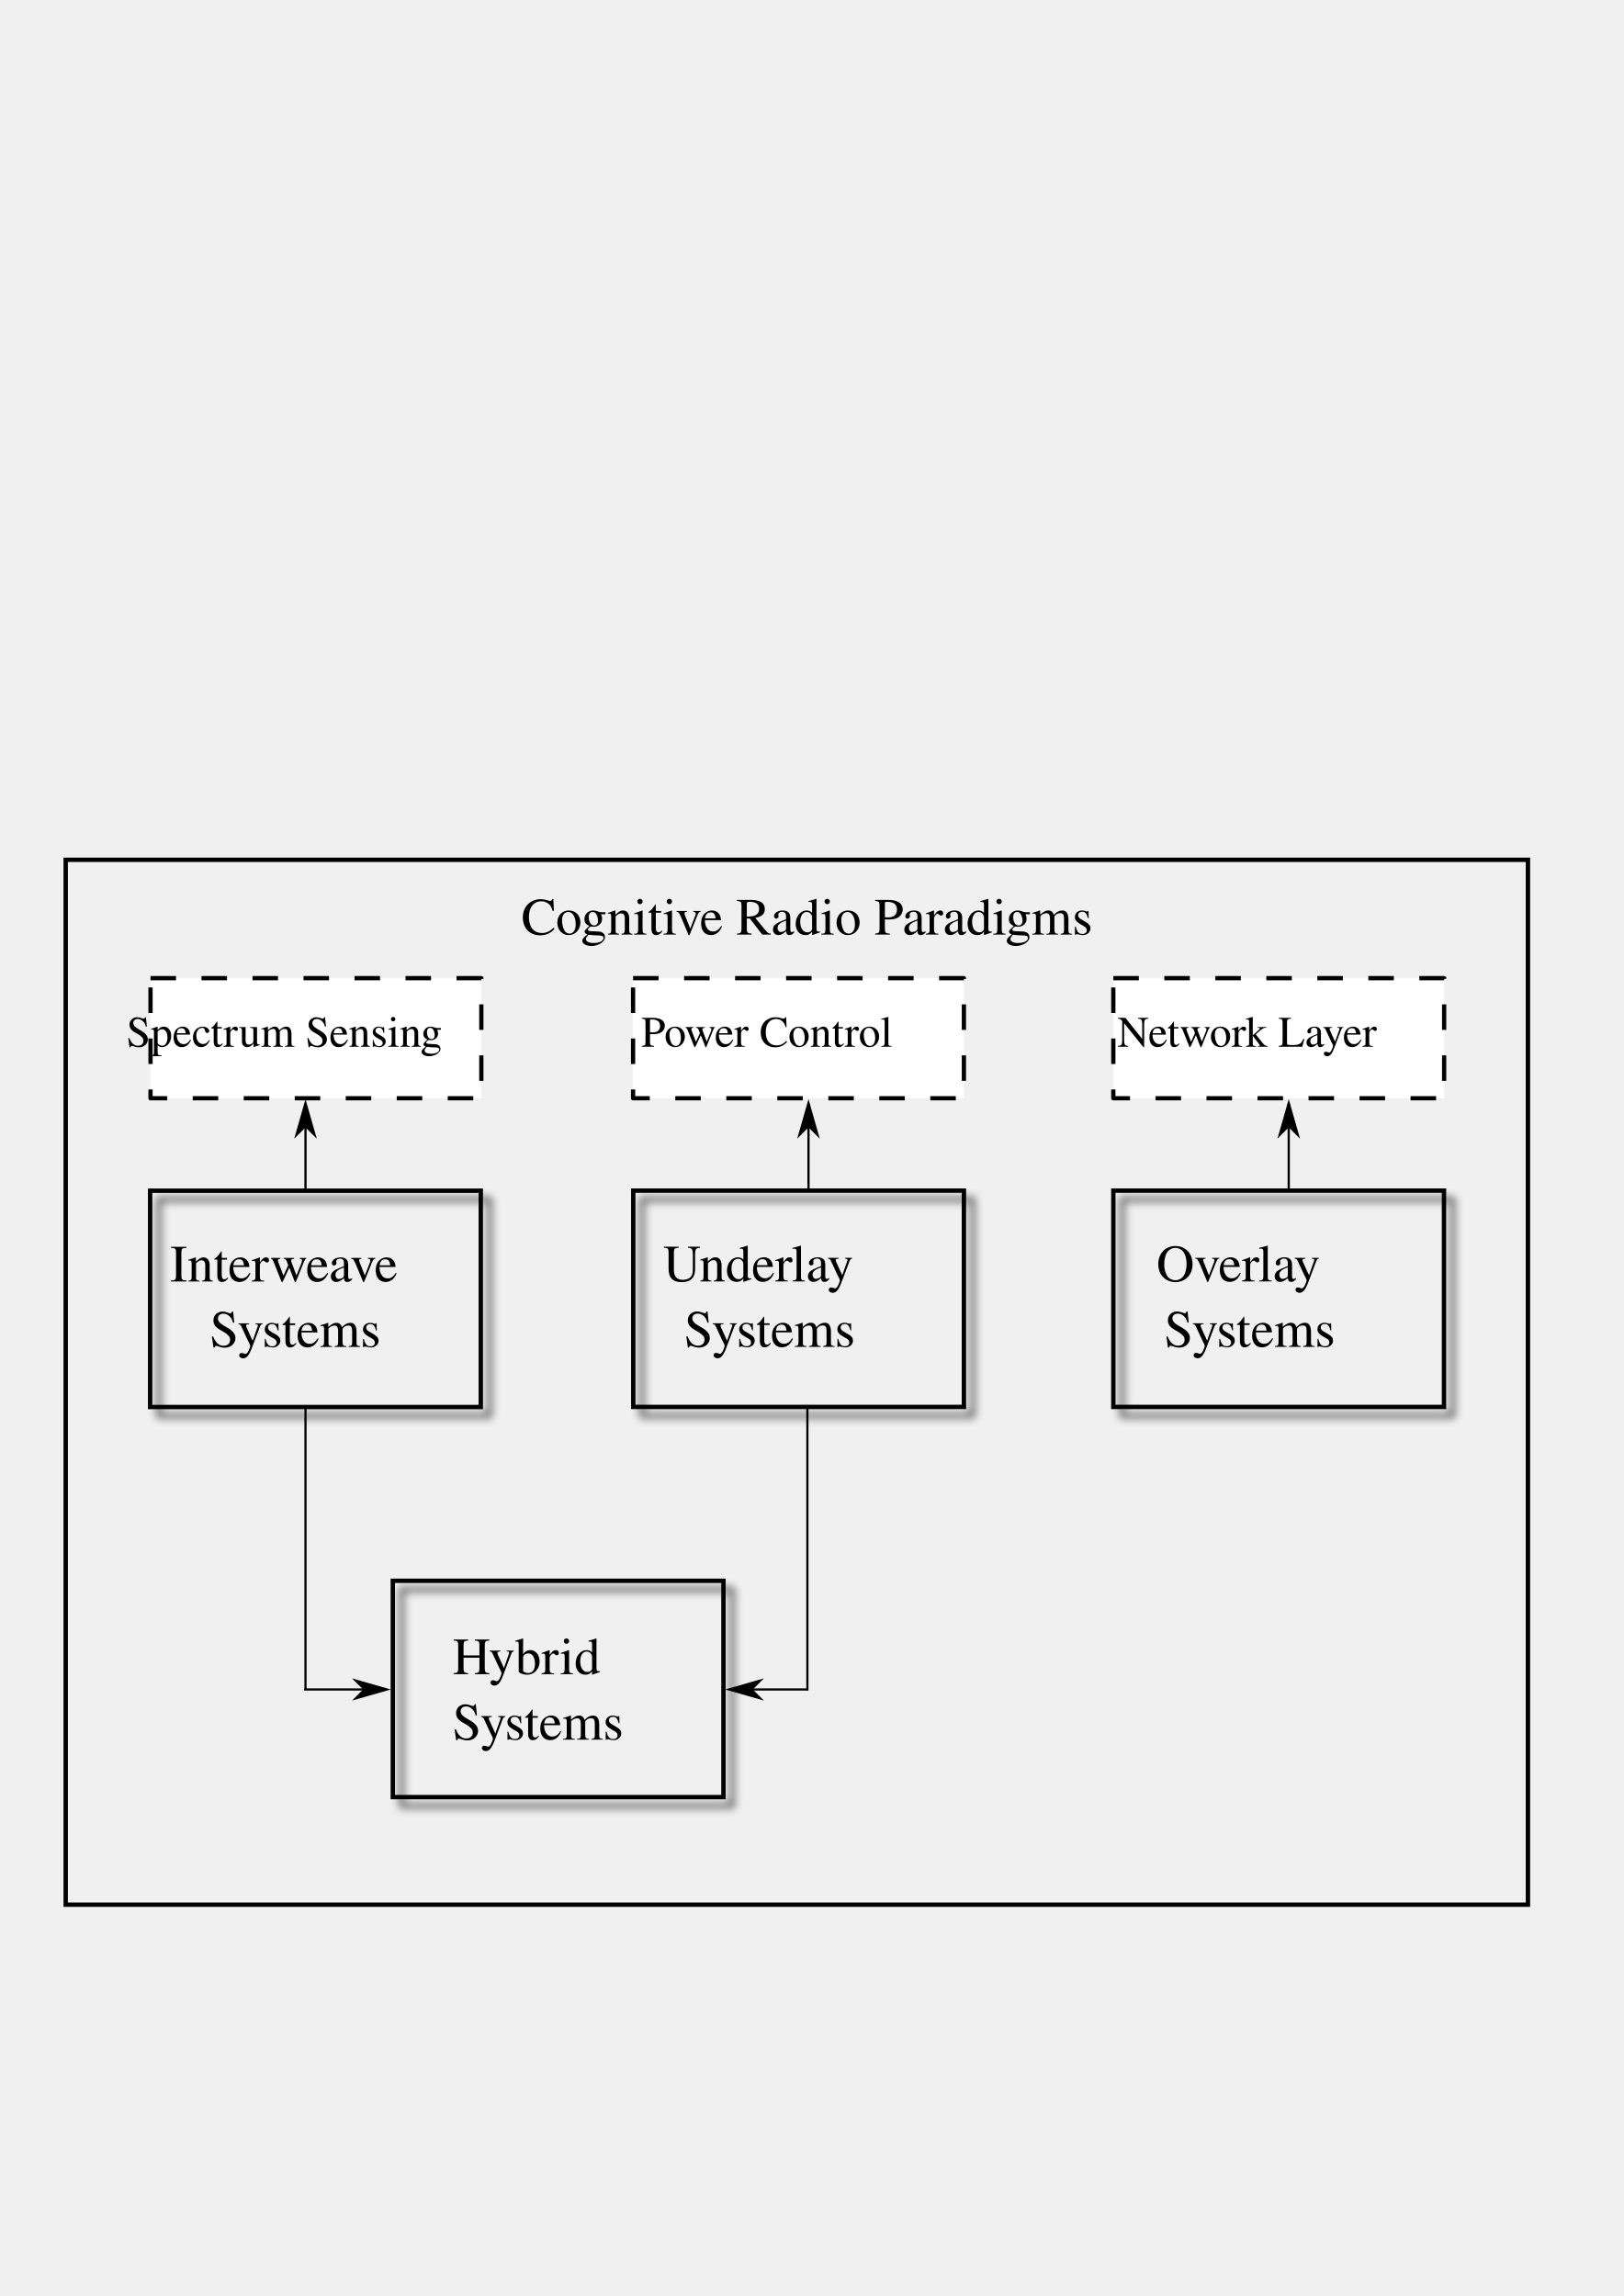
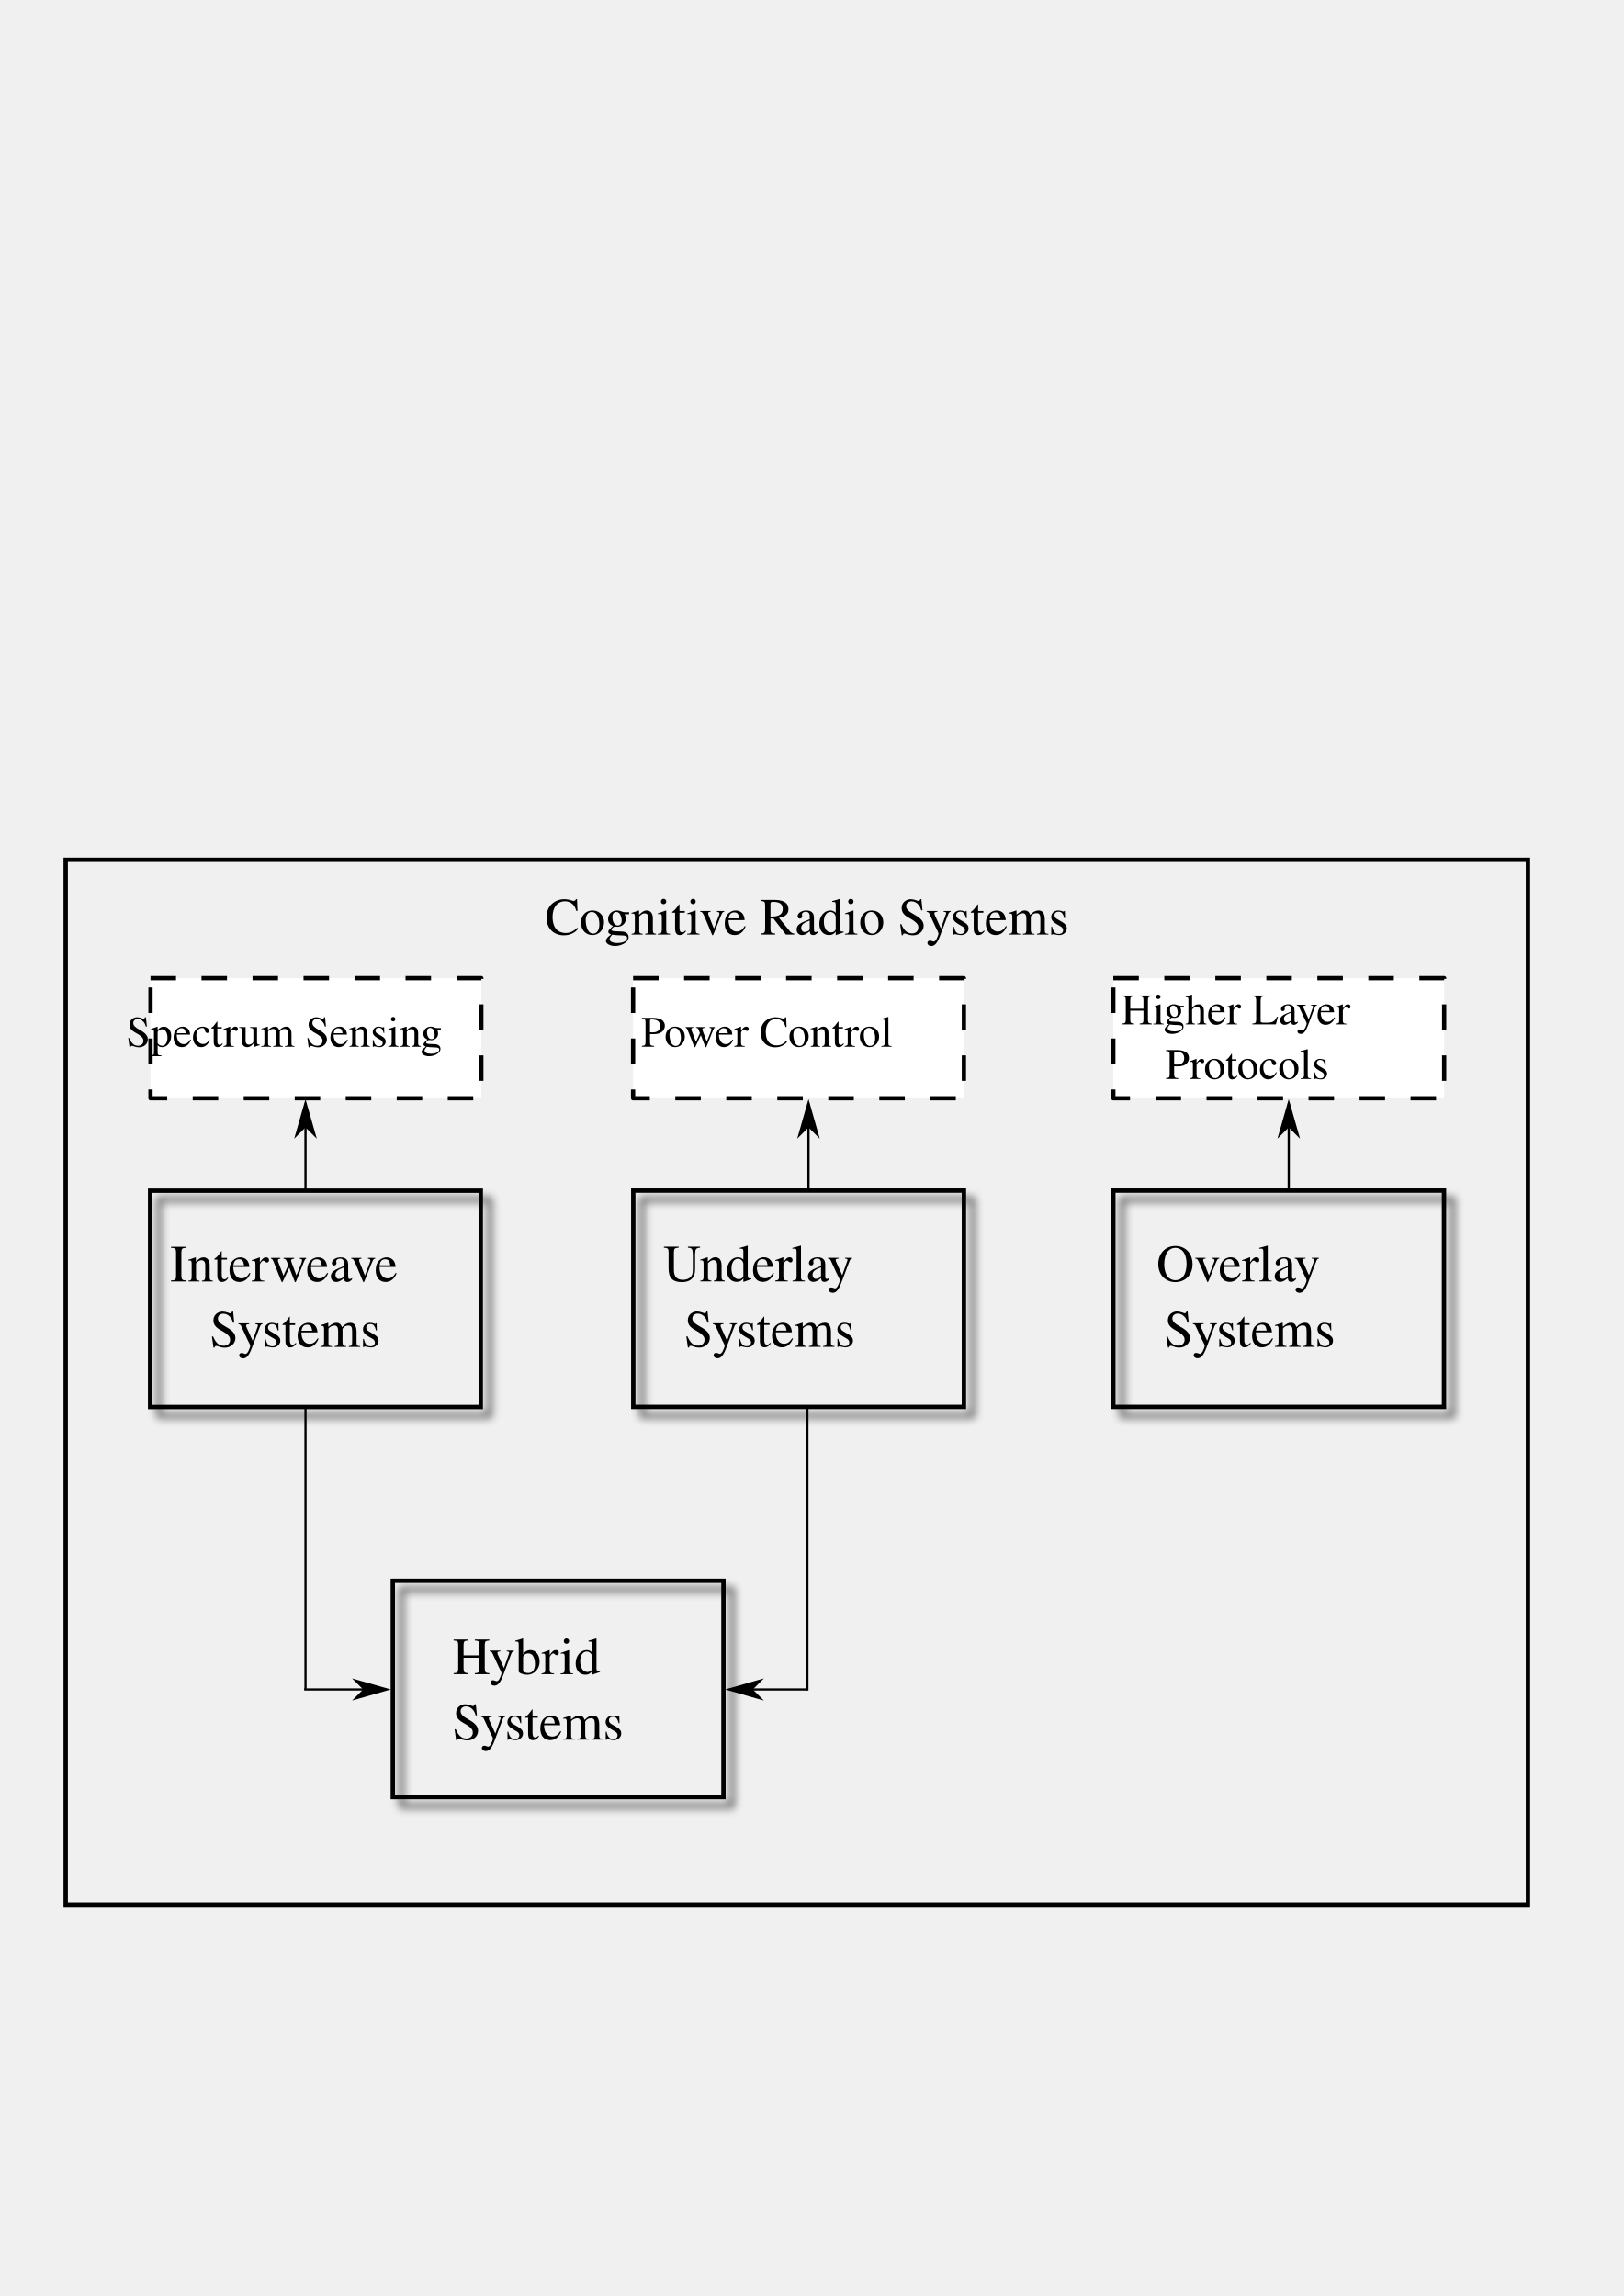
<svg xmlns="http://www.w3.org/2000/svg" width="744.094" height="1052.362" id="svg2" version="1.1">
  <defs id="defs4">
    <marker orient="auto" refY="0.0" refX="0.0" id="Arrow1Lstart" style="overflow:visible">
      <path id="path3838" d="M 0.0,0.0 L 5.0,-5.0 L -12.5,0.0 L 5.0,5.0 L 0.0,0.0 z " style="fill-rule:evenodd;stroke:#000000;stroke-width:1.0pt" transform="scale(0.8) translate(12.5,0)" />
    </marker>
    <marker orient="auto" refY="0.0" refX="0.0" id="Arrow1Lend" style="overflow:visible;">
      <path id="path3841" d="M 0.0,0.0 L 5.0,-5.0 L -12.5,0.0 L 5.0,5.0 L 0.0,0.0 z " style="fill-rule:evenodd;stroke:#000000;stroke-width:1.0pt;" transform="scale(0.8) rotate(180) translate(12.5,0)" />
    </marker>
    <filter id="filter4023" style="color-interpolation-filters:sRGB;">
      <feFlood id="feFlood4025" flood-opacity="0.7" flood-color="rgb(0,0,0)" result="flood" />
      <feComposite id="feComposite4027" in2="SourceGraphic" in="flood" operator="in" result="composite1" />
      <feGaussianBlur id="feGaussianBlur4029" in="composite" stdDeviation="2" result="blur" />
      <feOffset id="feOffset4031" dx="4" dy="4" result="offset" />
      <feComposite id="feComposite4033" in2="offset" in="SourceGraphic" operator="over" result="composite2" />
    </filter>
    <filter id="filter4035" style="color-interpolation-filters:sRGB;">
      <feFlood id="feFlood4037" flood-opacity="0.7" flood-color="rgb(0,0,0)" result="flood" />
      <feComposite id="feComposite4039" in2="SourceGraphic" in="flood" operator="in" result="composite1" />
      <feGaussianBlur id="feGaussianBlur4041" in="composite" stdDeviation="2" result="blur" />
      <feOffset id="feOffset4043" dx="4" dy="4" result="offset" />
      <feComposite id="feComposite4045" in2="offset" in="SourceGraphic" operator="over" result="composite2" />
    </filter>
    <filter id="filter4047" style="color-interpolation-filters:sRGB;">
      <feFlood id="feFlood4049" flood-opacity="0.7" flood-color="rgb(0,0,0)" result="flood" />
      <feComposite id="feComposite4051" in2="SourceGraphic" in="flood" operator="in" result="composite1" />
      <feGaussianBlur id="feGaussianBlur4053" in="composite" stdDeviation="2" result="blur" />
      <feOffset id="feOffset4055" dx="4" dy="4" result="offset" />
      <feComposite id="feComposite4057" in2="offset" in="SourceGraphic" operator="over" result="composite2" />
    </filter>
    <filter id="filter4059" style="color-interpolation-filters:sRGB;">
      <feFlood id="feFlood4061" flood-opacity="0.7" flood-color="rgb(0,0,0)" result="flood" />
      <feComposite id="feComposite4063" in2="SourceGraphic" in="flood" operator="in" result="composite1" />
      <feGaussianBlur id="feGaussianBlur4065" in="composite" stdDeviation="2" result="blur" />
      <feOffset id="feOffset4067" dx="4" dy="4" result="offset" />
      <feComposite id="feComposite4069" in2="offset" in="SourceGraphic" operator="over" result="composite2" />
    </filter>
  </defs>
  <g id="layer1">
    <rect style="fill:none;stroke:#000000;stroke-width:2;stroke-miterlimit:4;stroke-opacity:1;stroke-dasharray:none;stroke-dashoffset:0;filter:url(#filter4023)" id="rect2985" width="151.524" height="99.145" x="68.803" y="545.756" />
    <text xml:space="preserve" style="font-size:20px;font-style:normal;font-weight:normal;line-height:125%;letter-spacing:0px;word-spacing:0px;fill:#000000;fill-opacity:1;stroke:none;font-family:Sans" x="148.281" y="587.359" id="text3755">
      <tspan id="tspan3757" x="151.281" y="587.359" style="font-size:24px;text-align:center;text-anchor:middle;font-family:Times;-inkscape-font-specification:Times">Interweave </tspan>
      <tspan x="148.281" y="617.359" id="tspan3759" style="font-size:24px;text-align:center;text-anchor:middle;font-family:Times;-inkscape-font-specification:Times">Systems</tspan>
    </text>
    <rect style="fill:none;stroke:#000000;stroke-width:2;stroke-miterlimit:4;stroke-opacity:1;stroke-dasharray:none;stroke-dashoffset:0;filter:url(#filter4035)" id="rect2985-0" width="151.524" height="99.145" x="290.211" y="545.714" />
    <text xml:space="preserve" style="font-size:20px;font-style:normal;font-weight:normal;line-height:125%;letter-spacing:0px;word-spacing:0px;fill:#000000;fill-opacity:1;stroke:none;font-family:Sans" x="365.689" y="587.317" id="text3755-3">
      <tspan id="tspan3757-0" x="368.689" y="587.317" style="font-size:24px;text-align:center;text-anchor:middle;font-family:Times;-inkscape-font-specification:Times">Underlay </tspan>
      <tspan x="365.689" y="617.317" id="tspan3759-7" style="font-size:24px;text-align:center;text-anchor:middle;font-family:Times;-inkscape-font-specification:Times">Systems</tspan>
    </text>
    <rect style="fill:none;stroke:#000000;stroke-width:2;stroke-miterlimit:4;stroke-opacity:1;stroke-dasharray:none;stroke-dashoffset:0;filter:url(#filter4047)" id="rect2985-0-9" width="151.524" height="99.145" x="510.211" y="545.714" />
    <text xml:space="preserve" style="font-size:20px;font-style:normal;font-weight:normal;line-height:125%;letter-spacing:0px;word-spacing:0px;fill:#000000;fill-opacity:1;stroke:none;font-family:Sans" x="585.689" y="587.317" id="text3755-3-4">
      <tspan id="tspan3757-0-7" x="588.689" y="587.317" style="font-size:24px;text-align:center;text-anchor:middle;font-family:Times;-inkscape-font-specification:Times">Overlay </tspan>
      <tspan x="585.689" y="617.317" id="tspan3759-7-6" style="font-size:24px;text-align:center;text-anchor:middle;font-family:Times;-inkscape-font-specification:Times">Systems</tspan>
    </text>
    <rect style="fill:none;stroke:#000000;stroke-width:2;stroke-miterlimit:4;stroke-opacity:1;stroke-dasharray:none;stroke-dashoffset:0" id="rect3831" width="670.104" height="478.912" x="30.106" y="394.089" />
    <text xml:space="preserve" style="font-size:20px;font-style:normal;font-weight:normal;line-height:125%;letter-spacing:0px;word-spacing:0px;fill:#000000;fill-opacity:1;stroke:none;font-family:Sans" x="382.816" y="428.362" id="text3755-4">
-       <tspan x="385.816" y="428.362" id="tspan3759-3" style="font-size:24px;text-align:center;text-anchor:middle;font-family:Times;-inkscape-font-specification:Times">Cognitive Radio Paradigms </tspan>
+       <tspan x="385.816" y="428.362" id="tspan3759-3" style="font-size:24px;text-align:center;text-anchor:middle;font-family:Times;-inkscape-font-specification:Times">Cognitive Radio Systems </tspan>
    </text>
    <rect style="fill:none;stroke:#000000;stroke-width:2;stroke-miterlimit:4;stroke-opacity:1;stroke-dasharray:none;stroke-dashoffset:0;filter:url(#filter4059)" id="rect2985-2" width="151.524" height="99.145" x="180.015" y="724.549" />
    <text xml:space="preserve" style="font-size:20px;font-style:normal;font-weight:normal;line-height:125%;letter-spacing:0px;word-spacing:0px;fill:#000000;fill-opacity:1;stroke:none;font-family:Sans" x="259.493" y="767.359" id="text3755-6">
      <tspan id="tspan3757-7" x="259.493" y="767.359" style="font-size:24px;text-align:center;text-anchor:middle;font-family:times;-inkscape-font-specification:times">Hybrid</tspan>
      <tspan x="259.493" y="797.359" id="tspan3759-6" style="font-size:24px;text-align:center;text-anchor:middle;font-family:times;-inkscape-font-specification:times">Systems</tspan>
    </text>
    <path style="fill:none;stroke:#000000;stroke-width:1;stroke-linecap:butt;stroke-linejoin:miter;stroke-miterlimit:4;stroke-opacity:1;stroke-dasharray:none" d="m 140,644.363 0,130.138" id="path3901" />
    <path style="fill:none;stroke:#000000;stroke-width:1;stroke-linecap:butt;stroke-linejoin:miter;stroke-miterlimit:4;stroke-opacity:1;stroke-dasharray:none;marker-end:url(#Arrow1Lend)" d="m 139.411,774.362 37.756,0" id="path3903" />
    <path style="fill:none;stroke:#000000;stroke-width:1;stroke-linecap:butt;stroke-linejoin:miter;stroke-miterlimit:4;stroke-opacity:1;stroke-dasharray:none" d="m 370,644.364 0,130.495" id="path3905" />
    <path style="fill:none;stroke:#000000;stroke-width:1;stroke-linecap:butt;stroke-linejoin:miter;stroke-miterlimit:4;stroke-opacity:1;stroke-dasharray:none;marker-start:url(#Arrow1Lstart);marker-end:none" d="m 334.241,774.362 35.8,0" id="path3907" />
    <flowRoot xml:space="preserve" id="flowRoot4109" style="fill:black;stroke:none;stroke-opacity:1;stroke-width:1px;stroke-linejoin:miter;stroke-linecap:butt;fill-opacity:1;font-family:Sans;font-style:normal;font-weight:normal;font-size:20px;line-height:125%;letter-spacing:0px;word-spacing:0px">
      <flowRegion id="flowRegion4111">
        <rect id="rect4113" width="69.034" height="25.609" x="121.366" y="490.069" />
      </flowRegion>
      <flowPara id="flowPara4115" />
    </flowRoot>
    <rect style="fill:#ffffff;fill-opacity:1;stroke:#000000;stroke-width:1.948;stroke-linejoin:round;stroke-miterlimit:4;stroke-opacity:1;stroke-dasharray:11.687, 11.687;stroke-dashoffset:0" id="rect3034" width="151.607" height="55.052" x="68.974" y="448.336" />
    <text xml:space="preserve" style="font-size:20px;font-style:normal;font-weight:normal;line-height:125%;letter-spacing:0px;word-spacing:0px;fill:#000000;fill-opacity:1;stroke:none;font-family:Sans" x="143.281" y="479.755" id="text3755-0">
      <tspan x="143.281" y="479.755" style="font-size:20px;text-align:center;text-anchor:middle;font-family:Times;-inkscape-font-specification:Times" id="tspan3830">Spectrum Sensing</tspan>
    </text>
    <path style="fill:none;stroke:#000000;stroke-width:1.021;stroke-linecap:butt;stroke-linejoin:miter;stroke-miterlimit:4;stroke-opacity:1;stroke-dasharray:none;marker-end:url(#Arrow1Lend)" d="m 140,545.1 0,-39.331" id="path4278" />
    <rect y="448.336" x="290.121" height="55.052" width="151.607" id="rect5196" style="fill:#ffffff;fill-opacity:1;stroke:#000000;stroke-width:1.948;stroke-linejoin:round;stroke-miterlimit:4;stroke-opacity:1;stroke-dasharray:11.687, 11.687;stroke-dashoffset:0" />
    <text id="text5198" y="479.755" x="364.428" style="font-size:20px;font-style:normal;font-weight:normal;line-height:125%;letter-spacing:0px;word-spacing:0px;fill:#000000;fill-opacity:1;stroke:none;font-family:Sans" xml:space="preserve">
      <tspan id="tspan5200" style="font-size:20px;text-align:center;text-anchor:middle;font-family:Times;-inkscape-font-specification:Times" y="479.755" x="364.428">Power Control</tspan>
    </text>
    <path id="path5202" d="m 370.507,545.1 0,-39.331" style="fill:none;stroke:#000000;stroke-width:1.021;stroke-linecap:butt;stroke-linejoin:miter;stroke-miterlimit:4;stroke-opacity:1;stroke-dasharray:none;marker-end:url(#Arrow1Lend)" />
    <rect style="fill:#ffffff;fill-opacity:1;stroke:#000000;stroke-width:1.948;stroke-linejoin:round;stroke-miterlimit:4;stroke-opacity:1;stroke-dasharray:11.687, 11.687;stroke-dashoffset:0" id="rect5204" width="151.607" height="55.052" x="510.201" y="448.336" />
-     <text xml:space="preserve" style="font-size:20px;font-style:normal;font-weight:normal;line-height:125%;letter-spacing:0px;word-spacing:0px;fill:#000000;fill-opacity:1;stroke:none;font-family:Sans" x="584.508" y="479.755" id="text5206">
-       <tspan x="584.508" y="479.755" style="font-size:20px;text-align:center;text-anchor:middle;font-family:Times;-inkscape-font-specification:Times" id="tspan5208">Network Layer</tspan>
+     <text xml:space="preserve" style="font-size:20px;font-style:normal;font-weight:normal;line-height:125%;letter-spacing:0px;word-spacing:0px;fill:#000000;fill-opacity:1;stroke:none;font-family:Sans" x="584.508" y="469.524" id="text5206">
+       <tspan x="584.508" y="469.524" style="font-size:20px;text-align:center;text-anchor:middle;font-family:Times;-inkscape-font-specification:Times" id="tspan5208">Higher Layer</tspan>
+       <tspan x="584.508" y="494.524" style="font-size:20px;text-align:center;text-anchor:middle;font-family:Times;-inkscape-font-specification:Times" id="tspan3050">Protocols</tspan>
    </text>
    <path style="fill:none;stroke:#000000;stroke-width:1.021;stroke-linecap:butt;stroke-linejoin:miter;stroke-miterlimit:4;stroke-opacity:1;stroke-dasharray:none;marker-end:url(#Arrow1Lend)" d="m 590.587,545.1 0,-39.331" id="path5210" />
  </g>
</svg>
